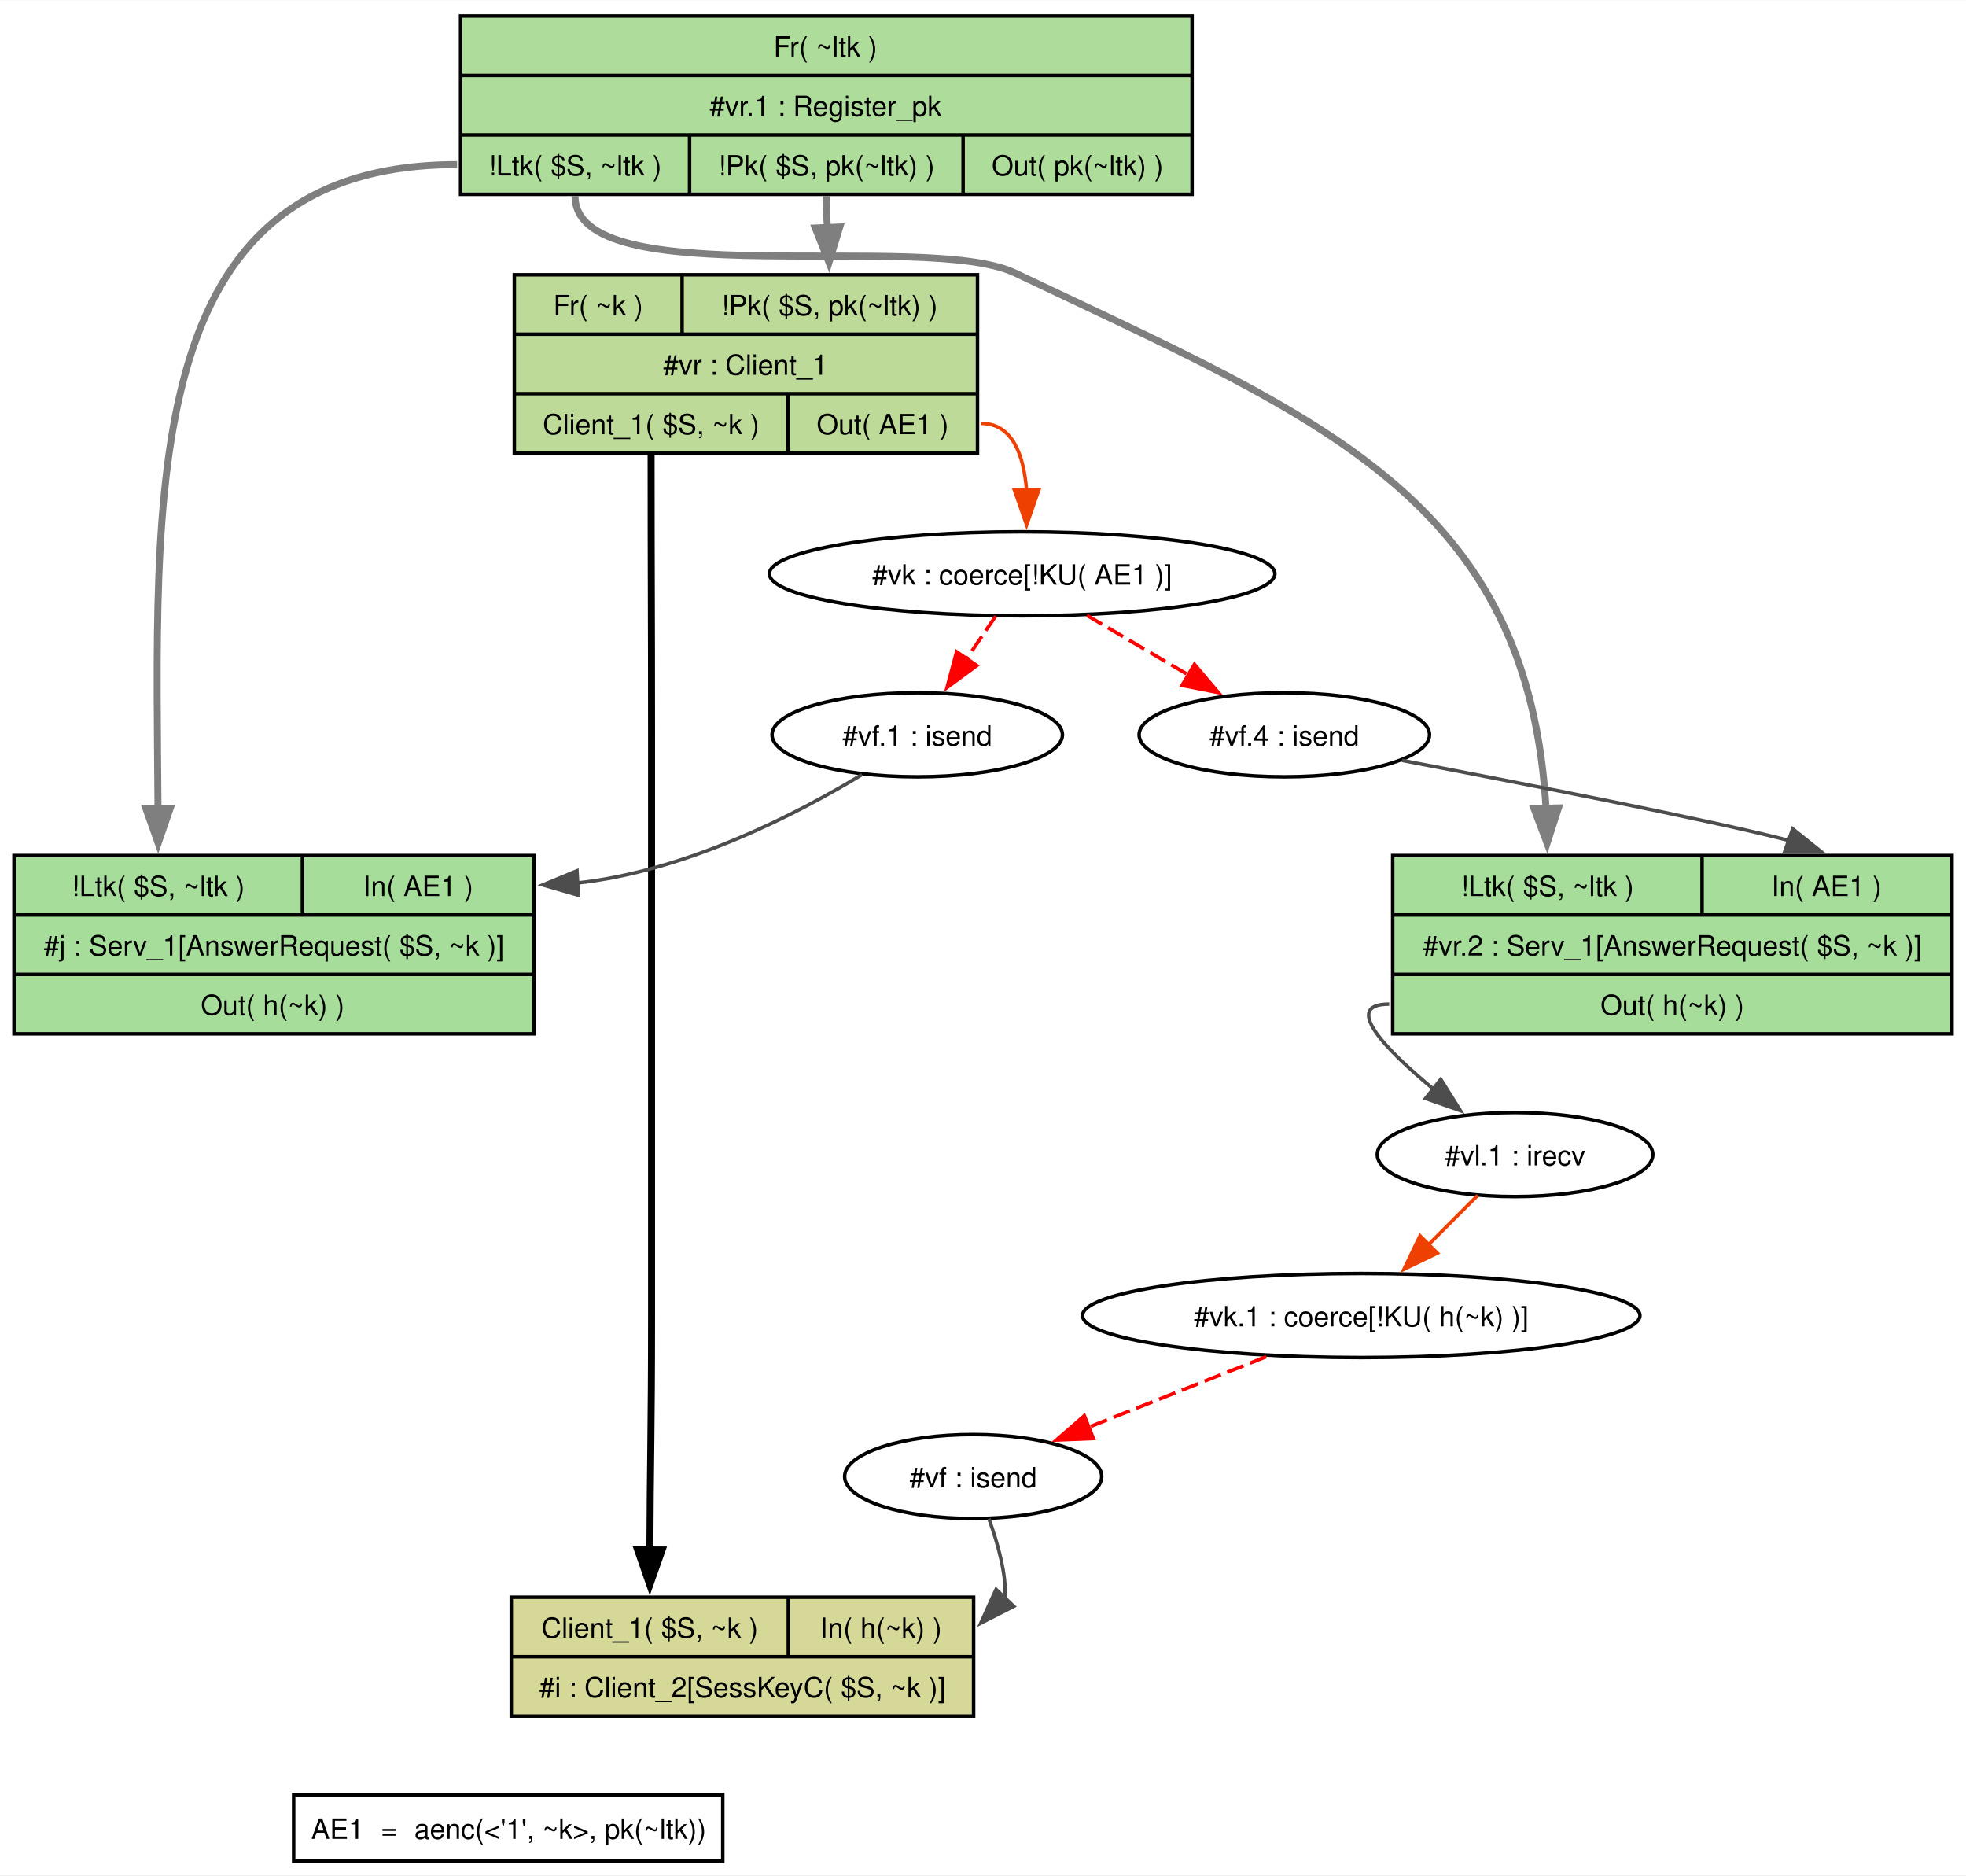
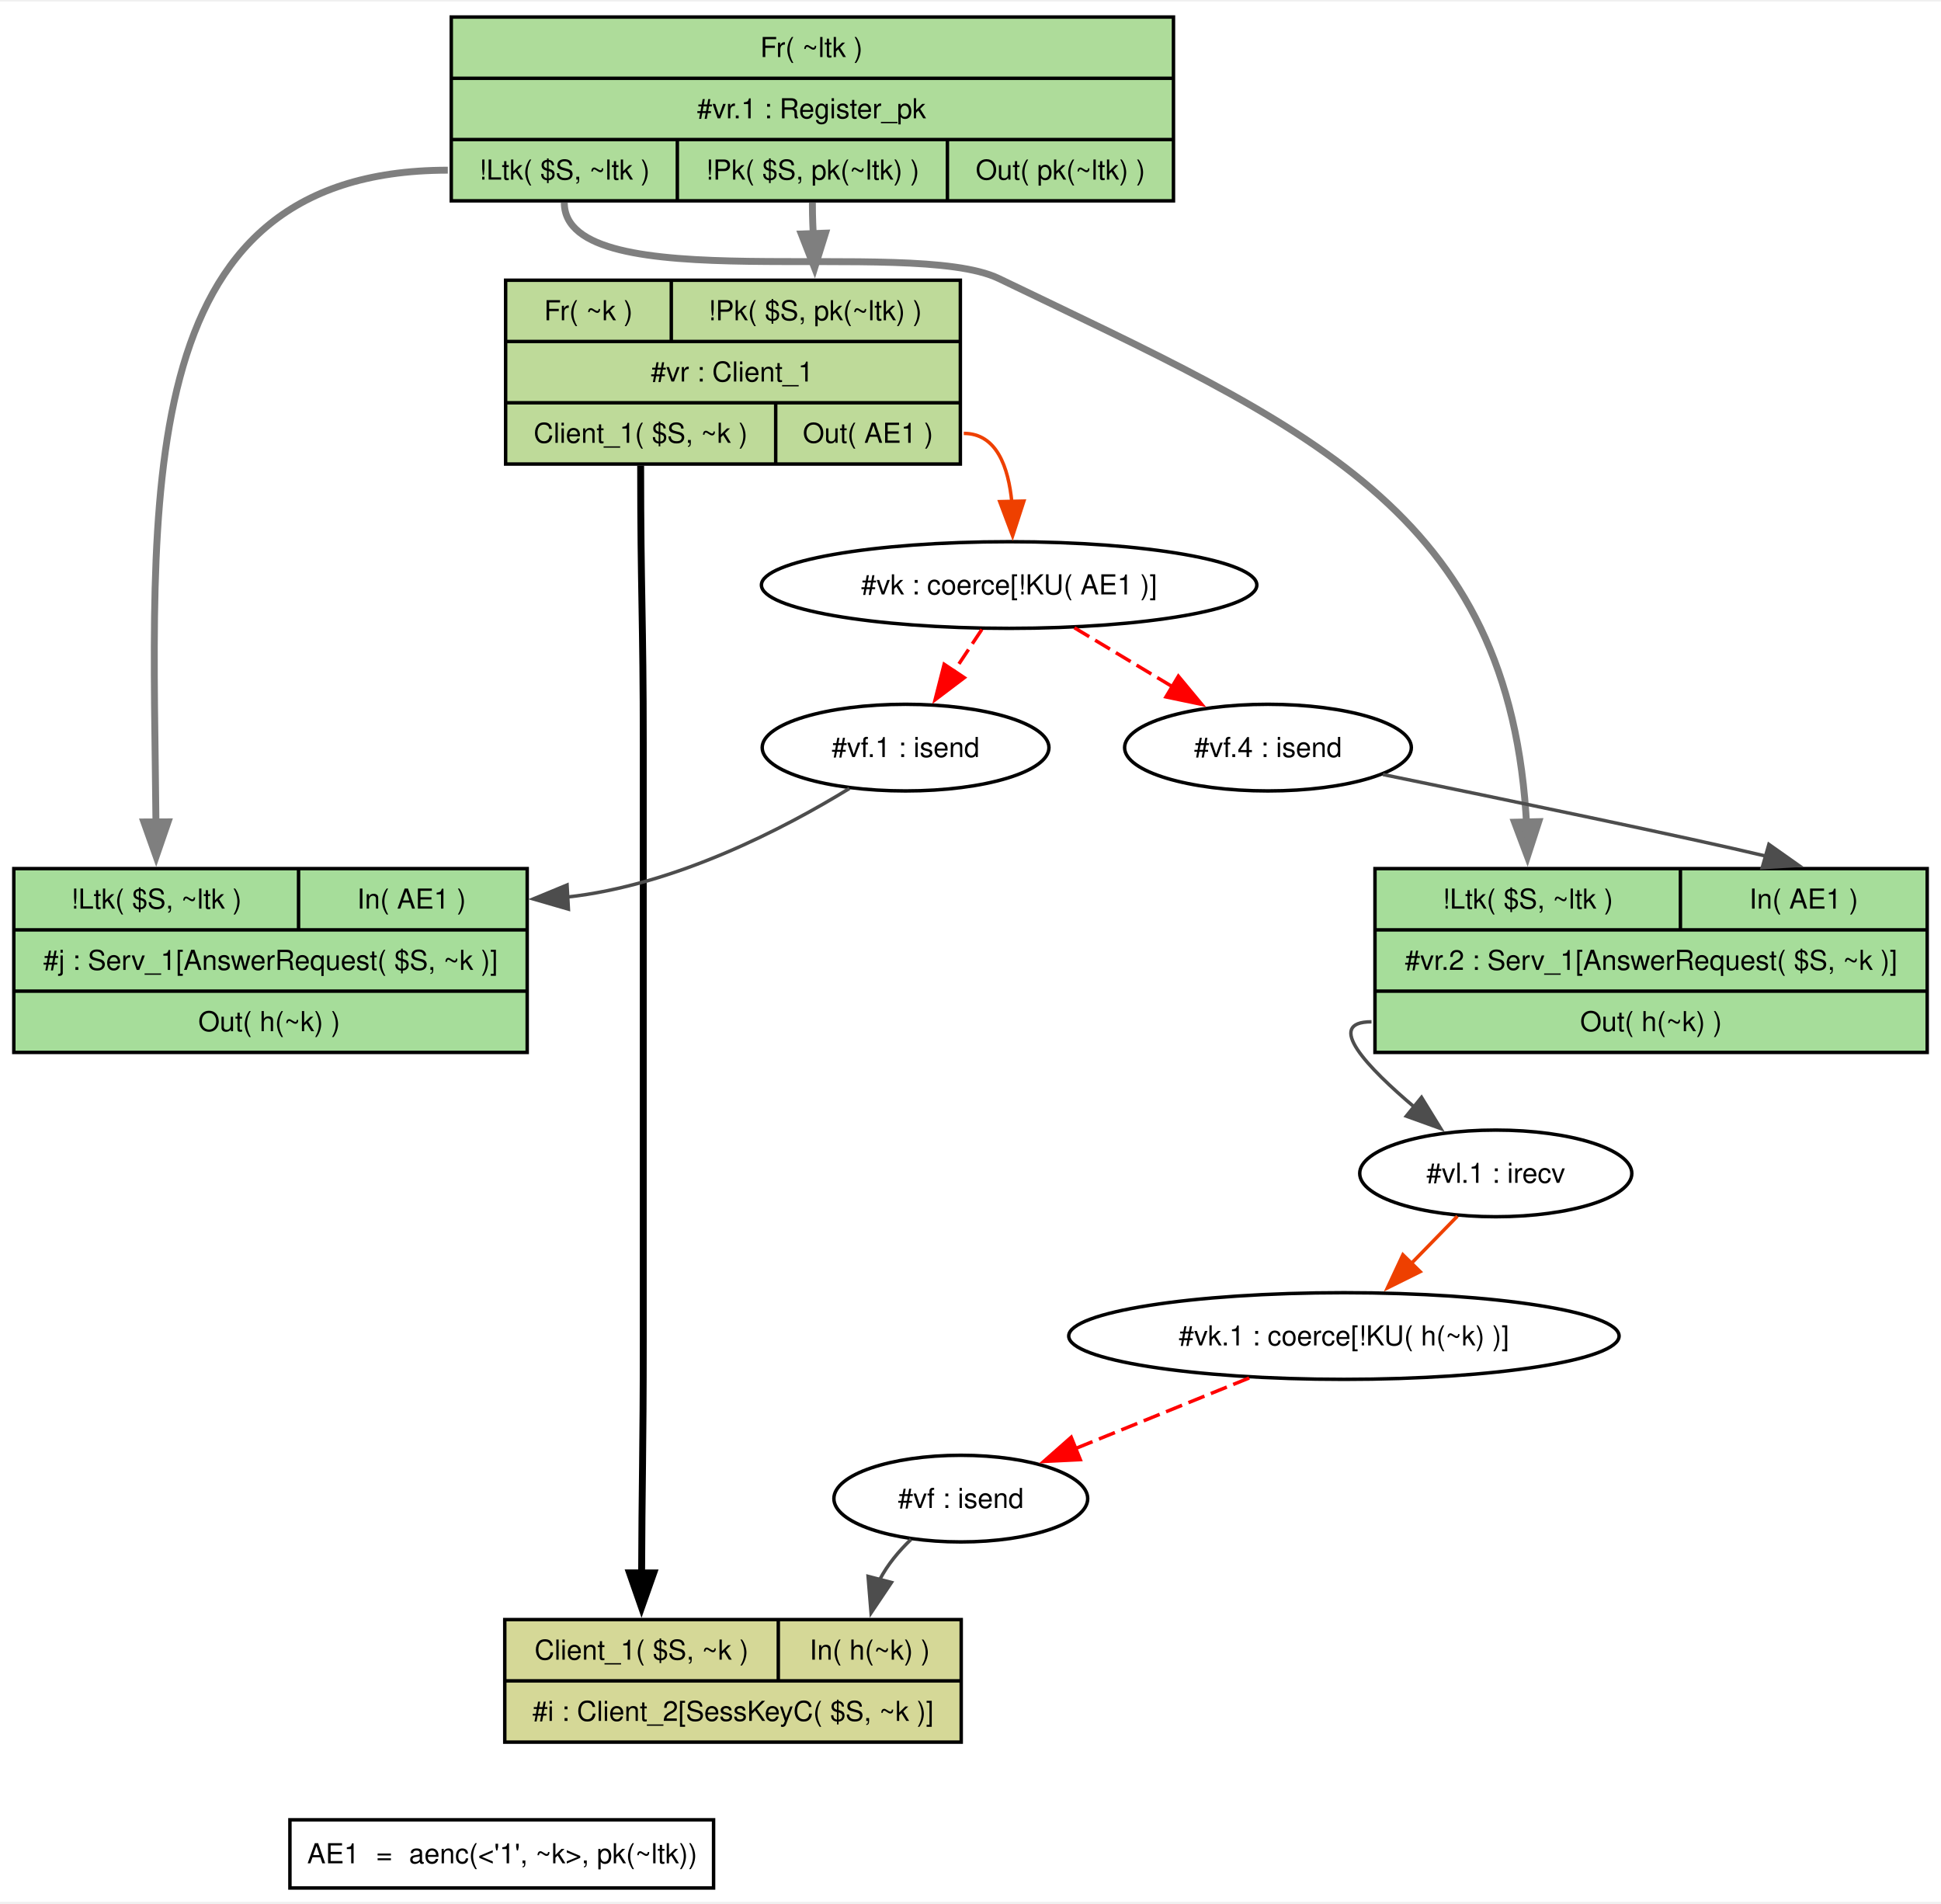
- <svg xmlns="http://www.w3.org/2000/svg" width="562pt" height="536pt" viewBox="0.00 0.00 562.38 536.21">
-   <g id="graph0" class="graph" transform="scale(1 1) rotate(0) translate(4 532.21)">
-     <polygon fill="white" stroke="none" points="-4,4 -4,-532.21 558.38,-532.21 558.38,4 -4,4" />
+ <svg xmlns="http://www.w3.org/2000/svg" width="562pt" height="551pt" viewBox="0.00 0.00 562.38 550.51">
+   <g id="graph0" class="graph" transform="scale(1 1) rotate(0) translate(4 546.51)">
+     <polygon fill="white" stroke="none" points="-4,4 -4,-546.51 558.38,-546.51 558.38,4 -4,4" />
    <g id="node1" class="node">
-       <polygon fill="#d5d897" stroke="black" points="142.25,-41.5 142.25,-75.5 274.5,-75.5 274.5,-41.5 142.25,-41.5" />
-       <text text-anchor="middle" x="181.88" y="-63.9" font-family="Helvetica,sans-Serif" font-size="8.00">Client_1( $S, ~k )</text>
-       <polyline fill="none" stroke="black" points="221.5,-58.5 221.5,-75.5" />
-       <text text-anchor="middle" x="248" y="-63.9" font-family="Helvetica,sans-Serif" font-size="8.00">In( h(~k) )</text>
-       <polyline fill="none" stroke="black" points="142.25,-58.5 274.5,-58.5" />
-       <text text-anchor="middle" x="208.38" y="-46.9" font-family="Helvetica,sans-Serif" font-size="8.00">#i : Client_2[SessKeyC( $S, ~k )]</text>
+       <polygon fill="#d5d897" stroke="black" points="142.25,-42.25 142.25,-77.75 274.5,-77.75 274.5,-42.25 142.25,-42.25" />
+       <text text-anchor="middle" x="181.88" y="-66.15" font-family="Helvetica,sans-Serif" font-size="8.00">Client_1( $S, ~k )</text>
+       <polyline fill="none" stroke="black" points="221.5,-60 221.5,-77.75" />
+       <text text-anchor="middle" x="248" y="-66.15" font-family="Helvetica,sans-Serif" font-size="8.00">In( h(~k) )</text>
+       <polyline fill="none" stroke="black" points="142.25,-60 274.5,-60" />
+       <text text-anchor="middle" x="208.38" y="-48.4" font-family="Helvetica,sans-Serif" font-size="8.00">#i : Client_2[SessKeyC( $S, ~k )]</text>
    </g>
    <g id="node12" class="node">
-       <text text-anchor="start" x="85" y="-6.4" font-family="Helvetica,sans-Serif" font-size="8.00" fill="#000000">AE1</text>
-       <text text-anchor="start" x="105" y="-6.4" font-family="Helvetica,sans-Serif" font-size="8.00">=</text>
-       <text text-anchor="start" x="114.5" y="-6.4" font-family="Helvetica,sans-Serif" font-size="8.00">aenc(&lt;'1', ~k&gt;, pk(~ltk))</text>
-       <polygon fill="none" stroke="black" points="80,0 80,-19 202.75,-19 202.75,0 80,0" />
+       <text text-anchor="start" x="85" y="-7.15" font-family="Helvetica,sans-Serif" font-size="8.00" fill="#000000">AE1</text>
+       <text text-anchor="start" x="105" y="-7.15" font-family="Helvetica,sans-Serif" font-size="8.00">=</text>
+       <text text-anchor="start" x="114.5" y="-7.15" font-family="Helvetica,sans-Serif" font-size="8.00">aenc(&lt;'1', ~k&gt;, pk(~ltk))</text>
+       <polygon fill="none" stroke="black" points="80,0 80,-19.75 202.75,-19.75 202.75,0 80,0" />
    </g>
    <g id="node2" class="node">
-       <polygon fill="#a6dd9a" stroke="black" points="0,-236.62 0,-287.62 148.75,-287.62 148.75,-236.62 0,-236.62" />
-       <text text-anchor="middle" x="41.25" y="-276.02" font-family="Helvetica,sans-Serif" font-size="8.00">!Ltk( $S, ~ltk )</text>
-       <polyline fill="none" stroke="black" points="82.5,-270.62 82.5,-287.62" />
-       <text text-anchor="middle" x="115.62" y="-276.02" font-family="Helvetica,sans-Serif" font-size="8.00">In( AE1 )</text>
-       <polyline fill="none" stroke="black" points="0,-270.62 148.75,-270.62" />
-       <text text-anchor="middle" x="74.38" y="-259.02" font-family="Helvetica,sans-Serif" font-size="8.00">#j : Serv_1[AnswerRequest( $S, ~k )]</text>
-       <polyline fill="none" stroke="black" points="0,-253.62 148.75,-253.62" />
-       <text text-anchor="middle" x="74" y="-242.02" font-family="Helvetica,sans-Serif" font-size="8.00">Out( h(~k) )</text>
+       <polygon fill="#a6dd9a" stroke="black" points="0,-242.06 0,-295.31 148.75,-295.31 148.75,-242.06 0,-242.06" />
+       <text text-anchor="middle" x="41.25" y="-283.71" font-family="Helvetica,sans-Serif" font-size="8.00">!Ltk( $S, ~ltk )</text>
+       <polyline fill="none" stroke="black" points="82.5,-277.56 82.5,-295.31" />
+       <text text-anchor="middle" x="115.25" y="-283.71" font-family="Helvetica,sans-Serif" font-size="8.00">In( AE1 )</text>
+       <polyline fill="none" stroke="black" points="0,-277.56 148.75,-277.56" />
+       <text text-anchor="middle" x="74.38" y="-265.96" font-family="Helvetica,sans-Serif" font-size="8.00">#j : Serv_1[AnswerRequest( $S, ~k )]</text>
+       <polyline fill="none" stroke="black" points="0,-259.81 148.75,-259.81" />
+       <text text-anchor="middle" x="74" y="-248.21" font-family="Helvetica,sans-Serif" font-size="8.00">Out( h(~k) )</text>
    </g>
    <g id="node3" class="node">
-       <ellipse fill="none" stroke="black" cx="274.38" cy="-110.02" rx="36.77" ry="12.02" />
-       <text text-anchor="middle" x="274.38" y="-106.92" font-family="Helvetica,sans-Serif" font-size="8.00">#vf : isend</text>
+       <ellipse fill="none" stroke="black" cx="274.38" cy="-112.8" rx="36.77" ry="12.55" />
+       <text text-anchor="middle" x="274.38" y="-110.08" font-family="Helvetica,sans-Serif" font-size="8.00">#vf : isend</text>
    </g>
    <g id="edge1" class="edge">
-       <path fill="none" stroke="#4d4d4d" d="M278.87,-97.98C281.42,-90.88 284,-81.8 283.45,-75.31" />
-       <polygon fill="#4d4d4d" stroke="#4d4d4d" points="285.99,-72.9 276.55,-68.09 280.93,-77.74 285.99,-72.9" />
+       <path fill="none" stroke="#4d4d4d" d="M259.95,-100.98C256.49,-97.66 253.14,-93.69 250.87,-89.28" />
+       <polygon fill="#4d4d4d" stroke="#4d4d4d" points="254.29,-88.51 248.38,-79.71 247.52,-90.27 254.29,-88.51" />
    </g>
    <g id="node4" class="node">
-       <ellipse fill="none" stroke="black" cx="288.38" cy="-368.19" rx="72.3" ry="12.02" />
-       <text text-anchor="middle" x="288.38" y="-365.09" font-family="Helvetica,sans-Serif" font-size="8.00">#vk : coerce[!KU( AE1 )]</text>
+       <ellipse fill="none" stroke="black" cx="288.38" cy="-377.46" rx="71.77" ry="12.55" />
+       <text text-anchor="middle" x="288.38" y="-374.74" font-family="Helvetica,sans-Serif" font-size="8.00">#vk : coerce[!KU( AE1 )]</text>
    </g>
    <g id="node6" class="node">
-       <ellipse fill="none" stroke="black" cx="258.38" cy="-322.15" rx="41.54" ry="12.02" />
-       <text text-anchor="middle" x="258.38" y="-319.05" font-family="Helvetica,sans-Serif" font-size="8.00">#vf.1 : isend</text>
+       <ellipse fill="none" stroke="black" cx="258.38" cy="-330.36" rx="41.54" ry="12.55" />
+       <text text-anchor="middle" x="258.38" y="-327.63" font-family="Helvetica,sans-Serif" font-size="8.00">#vf.1 : isend</text>
    </g>
    <g id="edge11" class="edge">
-       <path fill="none" stroke="red" stroke-dasharray="5,2" d="M280.8,-356.07C278.27,-352.35 275.35,-348.06 272.47,-343.84" />
-       <polygon fill="red" stroke="red" points="275.42,-341.95 266.9,-335.66 269.64,-345.89 275.42,-341.95" />
+       <path fill="none" stroke="red" stroke-dasharray="5,2" d="M280.49,-364.61C277.99,-360.85 275.15,-356.58 272.35,-352.37" />
+       <polygon fill="red" stroke="red" points="275.39,-350.62 266.94,-344.23 269.56,-354.5 275.39,-350.62" />
    </g>
    <g id="node11" class="node">
-       <ellipse fill="none" stroke="black" cx="363.38" cy="-322.15" rx="41.54" ry="12.02" />
-       <text text-anchor="middle" x="363.38" y="-319.05" font-family="Helvetica,sans-Serif" font-size="8.00">#vf.4 : isend</text>
+       <ellipse fill="none" stroke="black" cx="363.38" cy="-330.36" rx="41.54" ry="12.55" />
+       <text text-anchor="middle" x="363.38" y="-327.63" font-family="Helvetica,sans-Serif" font-size="8.00">#vf.4 : isend</text>
    </g>
    <g id="edge12" class="edge">
-       <path fill="none" stroke="red" stroke-dasharray="5,2" d="M306.91,-356.3C315.74,-351.12 326.46,-344.82 336.18,-339.12" />
-       <polygon fill="red" stroke="red" points="337.67,-342.3 344.52,-334.22 334.12,-336.27 337.67,-342.3" />
+       <path fill="none" stroke="red" stroke-dasharray="5,2" d="M307.3,-365.08C315.91,-359.9 326.25,-353.68 335.71,-348" />
+       <polygon fill="red" stroke="red" points="337.42,-351.05 344.19,-342.89 333.82,-345.05 337.42,-351.05" />
    </g>
    <g id="node5" class="node">
-       <polygon fill="#beda99" stroke="black" points="143.12,-402.71 143.12,-453.71 275.62,-453.71 275.62,-402.71 143.12,-402.71" />
-       <text text-anchor="middle" x="167.12" y="-442.11" font-family="Helvetica,sans-Serif" font-size="8.00">Fr( ~k )</text>
-       <polyline fill="none" stroke="black" points="191.12,-436.71 191.12,-453.71" />
-       <text text-anchor="middle" x="233.25" y="-442.11" font-family="Helvetica,sans-Serif" font-size="8.00">!Pk( $S, pk(~ltk) )</text>
-       <polyline fill="none" stroke="black" points="143.12,-436.71 275.62,-436.71" />
-       <text text-anchor="middle" x="209.25" y="-425.11" font-family="Helvetica,sans-Serif" font-size="8.00">#vr : Client_1</text>
-       <polyline fill="none" stroke="black" points="143.12,-419.71 275.62,-419.71" />
-       <text text-anchor="middle" x="182.25" y="-408.11" font-family="Helvetica,sans-Serif" font-size="8.00">Client_1( $S, ~k )</text>
-       <polyline fill="none" stroke="black" points="221.38,-402.71 221.38,-419.71" />
-       <text text-anchor="middle" x="248.5" y="-408.11" font-family="Helvetica,sans-Serif" font-size="8.00">Out( AE1 )</text>
+       <polygon fill="#beda99" stroke="black" points="142.5,-412.51 142.5,-465.76 274.25,-465.76 274.25,-412.51 142.5,-412.51" />
+       <text text-anchor="middle" x="166.5" y="-454.16" font-family="Helvetica,sans-Serif" font-size="8.00">Fr( ~k )</text>
+       <polyline fill="none" stroke="black" points="190.5,-448.01 190.5,-465.76" />
+       <text text-anchor="middle" x="232.12" y="-454.16" font-family="Helvetica,sans-Serif" font-size="8.00">!Pk( $S, pk(~ltk) )</text>
+       <polyline fill="none" stroke="black" points="142.5,-448.01 274.25,-448.01" />
+       <text text-anchor="middle" x="208.12" y="-436.41" font-family="Helvetica,sans-Serif" font-size="8.00">#vr : Client_1</text>
+       <polyline fill="none" stroke="black" points="142.5,-430.26 274.25,-430.26" />
+       <text text-anchor="middle" x="181.62" y="-418.66" font-family="Helvetica,sans-Serif" font-size="8.00">Client_1( $S, ~k )</text>
+       <polyline fill="none" stroke="black" points="220.75,-412.51 220.75,-430.26" />
+       <text text-anchor="middle" x="247.5" y="-418.66" font-family="Helvetica,sans-Serif" font-size="8.00">Out( AE1 )</text>
    </g>
    <g id="edge2" class="edge">
-       <path fill="none" stroke="black" stroke-width="2" d="M182.25,-402.21C182.25,-367.07 182.38,-358.28 182.38,-323.15 182.38,-323.15 182.38,-323.15 182.38,-155.06 182.38,-124.04 181.99,-113.56 181.89,-87.35" />
-       <polygon fill="black" stroke="black" stroke-width="2" points="185.4,-89.02 181.88,-79.03 178.4,-89.03 185.4,-89.02" />
+       <path fill="none" stroke="black" stroke-width="2" d="M181.62,-412.01C181.62,-376.16 182.38,-367.21 182.38,-331.36 182.38,-331.36 182.38,-331.36 182.38,-158.9 182.38,-127.12 181.98,-116.47 181.89,-89.48" />
+       <polygon fill="black" stroke="black" stroke-width="2" points="185.4,-91.27 181.88,-81.28 178.4,-91.28 185.4,-91.27" />
    </g>
    <g id="edge3" class="edge">
-       <path fill="none" stroke="#ee4000" d="M276.62,-411.21C285.77,-411.21 288.9,-401.86 289.66,-391.98" />
-       <polygon fill="#ee4000" stroke="#ee4000" points="293.16,-392.19 289.67,-382.18 286.16,-392.18 293.16,-392.19" />
+       <path fill="none" stroke="#ee4000" d="M275.25,-421.39C284.76,-421.39 288.19,-411.63 289.17,-401.42" />
+       <polygon fill="#ee4000" stroke="#ee4000" points="292.66,-401.78 289.39,-391.7 285.66,-401.62 292.66,-401.78" />
    </g>
    <g id="edge4" class="edge">
-       <path fill="none" stroke="#4d4d4d" d="M242.56,-310.76C224.2,-299.63 192.41,-283.1 160.87,-279.73" />
-       <polygon fill="#4d4d4d" stroke="#4d4d4d" points="161.44,-276.26 151.26,-279.21 161.05,-283.25 161.44,-276.26" />
+       <path fill="none" stroke="#4d4d4d" d="M242.11,-318.53C223.58,-307.15 191.77,-290.45 160.15,-287.05" />
+       <polygon fill="#4d4d4d" stroke="#4d4d4d" points="160.69,-283.57 150.51,-286.52 160.3,-290.56 160.69,-283.57" />
    </g>
    <g id="node7" class="node">
-       <ellipse fill="none" stroke="black" cx="385.38" cy="-156.06" rx="79.73" ry="12.02" />
-       <text text-anchor="middle" x="385.38" y="-152.96" font-family="Helvetica,sans-Serif" font-size="8.00">#vk.1 : coerce[!KU( h(~k) )]</text>
+       <ellipse fill="none" stroke="black" cx="385.38" cy="-159.9" rx="79.73" ry="12.55" />
+       <text text-anchor="middle" x="385.38" y="-157.18" font-family="Helvetica,sans-Serif" font-size="8.00">#vk.1 : coerce[!KU( h(~k) )]</text>
    </g>
    <g id="edge13" class="edge">
-       <path fill="none" stroke="red" stroke-dasharray="5,2" d="M358.22,-144.29C342.89,-138.21 323.61,-130.56 307.41,-124.13" />
-       <polygon fill="red" stroke="red" points="308.76,-120.9 298.18,-120.46 306.18,-127.41 308.76,-120.9" />
+       <path fill="none" stroke="red" stroke-dasharray="5,2" d="M357.94,-147.75C342.71,-141.57 323.65,-133.82 307.58,-127.29" />
+       <polygon fill="red" stroke="red" points="309,-124.09 298.42,-123.57 306.37,-130.58 309,-124.09" />
    </g>
    <g id="node8" class="node">
-       <ellipse fill="none" stroke="black" cx="429.38" cy="-202.1" rx="39.42" ry="12.02" />
-       <text text-anchor="middle" x="429.38" y="-199" font-family="Helvetica,sans-Serif" font-size="8.00">#vl.1 : irecv</text>
+       <ellipse fill="none" stroke="black" cx="429.38" cy="-207.01" rx="39.42" ry="12.55" />
+       <text text-anchor="middle" x="429.38" y="-204.28" font-family="Helvetica,sans-Serif" font-size="8.00">#vl.1 : irecv</text>
    </g>
    <g id="edge5" class="edge">
-       <path fill="none" stroke="#ee4000" d="M418.72,-190.44C414.42,-186.14 409.32,-181.03 404.42,-176.13" />
-       <polygon fill="#ee4000" stroke="#ee4000" points="407.16,-173.91 397.61,-169.31 402.2,-178.86 407.16,-173.91" />
+       <path fill="none" stroke="#ee4000" d="M418.27,-194.62C414.2,-190.45 409.46,-185.59 404.87,-180.88" />
+       <polygon fill="#ee4000" stroke="#ee4000" points="407.48,-178.55 397.99,-173.84 402.47,-183.44 407.48,-178.55" />
    </g>
    <g id="node9" class="node">
-       <polygon fill="#aedc9a" stroke="black" points="127.75,-476.71 127.75,-527.71 337,-527.71 337,-476.71 127.75,-476.71" />
-       <text text-anchor="middle" x="232.12" y="-516.11" font-family="Helvetica,sans-Serif" font-size="8.00">Fr( ~ltk )</text>
-       <polyline fill="none" stroke="black" points="127.75,-510.71 337,-510.71" />
-       <text text-anchor="middle" x="232.12" y="-499.11" font-family="Helvetica,sans-Serif" font-size="8.00">#vr.1 : Register_pk</text>
-       <polyline fill="none" stroke="black" points="127.75,-493.71 337,-493.71" />
-       <text text-anchor="middle" x="160.5" y="-482.11" font-family="Helvetica,sans-Serif" font-size="8.00">!Ltk( $S, ~ltk )</text>
-       <polyline fill="none" stroke="black" points="193.25,-476.71 193.25,-493.71" />
-       <text text-anchor="middle" x="232.38" y="-482.11" font-family="Helvetica,sans-Serif" font-size="8.00">!Pk( $S, pk(~ltk) )</text>
-       <polyline fill="none" stroke="black" points="271.5,-476.71 271.5,-493.71" />
-       <text text-anchor="middle" x="304.25" y="-482.11" font-family="Helvetica,sans-Serif" font-size="8.00">Out( pk(~ltk) )</text>
+       <polygon fill="#aedc9a" stroke="black" points="126.75,-488.76 126.75,-542.01 336,-542.01 336,-488.76 126.75,-488.76" />
+       <text text-anchor="middle" x="231.12" y="-530.41" font-family="Helvetica,sans-Serif" font-size="8.00">Fr( ~ltk )</text>
+       <polyline fill="none" stroke="black" points="126.75,-524.26 336,-524.26" />
+       <text text-anchor="middle" x="231.12" y="-512.66" font-family="Helvetica,sans-Serif" font-size="8.00">#vr.1 : Register_pk</text>
+       <polyline fill="none" stroke="black" points="126.75,-506.51 336,-506.51" />
+       <text text-anchor="middle" x="159.5" y="-494.91" font-family="Helvetica,sans-Serif" font-size="8.00">!Ltk( $S, ~ltk )</text>
+       <polyline fill="none" stroke="black" points="192.25,-488.76 192.25,-506.51" />
+       <text text-anchor="middle" x="231.38" y="-494.91" font-family="Helvetica,sans-Serif" font-size="8.00">!Pk( $S, pk(~ltk) )</text>
+       <polyline fill="none" stroke="black" points="270.5,-488.76 270.5,-506.51" />
+       <text text-anchor="middle" x="303.25" y="-494.91" font-family="Helvetica,sans-Serif" font-size="8.00">Out( pk(~ltk) )</text>
    </g>
    <g id="edge6" class="edge">
-       <path fill="none" stroke="#7f7f7f" stroke-width="2" d="M126.75,-485.21C35.09,-485.21 40.62,-391.58 41.21,-299.62" />
-       <polygon fill="#7f7f7f" stroke="#7f7f7f" stroke-width="2" points="44.7,-301.16 41.24,-291.15 37.7,-301.14 44.7,-301.16" />
+       <path fill="none" stroke="#7f7f7f" stroke-width="2" d="M125.75,-497.64C32.3,-497.64 40.42,-401.06 41.2,-307.23" />
+       <polygon fill="#7f7f7f" stroke="#7f7f7f" stroke-width="2" points="44.69,-308.85 41.24,-298.83 37.69,-308.82 44.69,-308.85" />
    </g>
    <g id="edge8" class="edge">
-       <path fill="none" stroke="#7f7f7f" stroke-width="2" d="M232.38,-476.21C232.38,-471.47 232.58,-468.45 232.79,-465.49" />
-       <polygon fill="#7f7f7f" stroke="#7f7f7f" stroke-width="2" points="236.22,-467.37 233.13,-457.23 229.22,-467.08 236.22,-467.37" />
+       <path fill="none" stroke="#7f7f7f" stroke-width="2" d="M231.38,-488.26C231.38,-483.52 231.55,-480.51 231.73,-477.55" />
+       <polygon fill="#7f7f7f" stroke="#7f7f7f" stroke-width="2" points="235.17,-479.4 232.02,-469.29 228.17,-479.16 235.17,-479.4" />
    </g>
    <g id="node10" class="node">
-       <polygon fill="#a6dd9a" stroke="black" points="394.38,-236.62 394.38,-287.62 554.38,-287.62 554.38,-236.62 394.38,-236.62" />
-       <text text-anchor="middle" x="438.62" y="-276.02" font-family="Helvetica,sans-Serif" font-size="8.00">!Ltk( $S, ~ltk )</text>
-       <polyline fill="none" stroke="black" points="482.88,-270.62 482.88,-287.62" />
-       <text text-anchor="middle" x="518.5" y="-276.02" font-family="Helvetica,sans-Serif" font-size="8.00">In( AE1 )</text>
-       <polyline fill="none" stroke="black" points="394.38,-270.62 554.38,-270.62" />
-       <text text-anchor="middle" x="474.38" y="-259.02" font-family="Helvetica,sans-Serif" font-size="8.00">#vr.2 : Serv_1[AnswerRequest( $S, ~k )]</text>
-       <polyline fill="none" stroke="black" points="394.38,-253.62 554.38,-253.62" />
-       <text text-anchor="middle" x="474.38" y="-242.02" font-family="Helvetica,sans-Serif" font-size="8.00">Out( h(~k) )</text>
+       <polygon fill="#a6dd9a" stroke="black" points="394.38,-242.06 394.38,-295.31 554.38,-295.31 554.38,-242.06 394.38,-242.06" />
+       <text text-anchor="middle" x="438.62" y="-283.71" font-family="Helvetica,sans-Serif" font-size="8.00">!Ltk( $S, ~ltk )</text>
+       <polyline fill="none" stroke="black" points="482.88,-277.56 482.88,-295.31" />
+       <text text-anchor="middle" x="518.62" y="-283.71" font-family="Helvetica,sans-Serif" font-size="8.00">In( AE1 )</text>
+       <polyline fill="none" stroke="black" points="394.38,-277.56 554.38,-277.56" />
+       <text text-anchor="middle" x="474.38" y="-265.96" font-family="Helvetica,sans-Serif" font-size="8.00">#vr.2 : Serv_1[AnswerRequest( $S, ~k )]</text>
+       <polyline fill="none" stroke="black" points="394.38,-259.81 554.38,-259.81" />
+       <text text-anchor="middle" x="474.38" y="-248.21" font-family="Helvetica,sans-Serif" font-size="8.00">Out( h(~k) )</text>
    </g>
    <g id="edge7" class="edge">
-       <path fill="none" stroke="#7f7f7f" stroke-width="2" d="M160.5,-476.21C160.5,-447.81 260.74,-466.42 286.38,-454.21 373.24,-412.82 433.75,-390.08 438.34,-299.51" />
-       <polygon fill="#7f7f7f" stroke="#7f7f7f" stroke-width="2" points="441.8,-301.23 438.55,-291.15 434.8,-301.06 441.8,-301.23" />
+       <path fill="none" stroke="#7f7f7f" stroke-width="2" d="M159.5,-488.26C159.5,-459.87 259.8,-478.59 285.38,-466.26 373.65,-423.71 433.9,-399.56 438.36,-307.11" />
+       <polygon fill="#7f7f7f" stroke="#7f7f7f" stroke-width="2" points="441.82,-308.91 438.55,-298.83 434.82,-308.75 441.82,-308.91" />
    </g>
    <g id="edge9" class="edge">
-       <path fill="none" stroke="#4d4d4d" d="M393.38,-245.12C379.69,-245.12 392.38,-232.12 406.33,-220.57" />
-       <polygon fill="#4d4d4d" stroke="#4d4d4d" points="408.13,-223.62 413.77,-214.65 403.77,-218.14 408.13,-223.62" />
+       <path fill="none" stroke="#4d4d4d" d="M393.38,-250.93C379.6,-250.93 392.08,-237.8 405.98,-226.06" />
+       <polygon fill="#4d4d4d" stroke="#4d4d4d" points="407.87,-229.04 413.43,-220.01 403.46,-223.6 407.87,-229.04" />
    </g>
    <g id="edge10" class="edge">
-       <path fill="none" stroke="#4d4d4d" d="M397.03,-314.82C432.14,-308.13 485.15,-297.75 507.71,-291.92" />
-       <polygon fill="#4d4d4d" stroke="#4d4d4d" points="508.8,-295.25 517.07,-288.63 506.48,-288.64 508.8,-295.25" />
+       <path fill="none" stroke="#4d4d4d" d="M396.68,-322.57C431.78,-315.38 485.07,-304.32 507.77,-298.9" />
+       <polygon fill="#4d4d4d" stroke="#4d4d4d" points="508.51,-302.33 517.17,-296.22 506.59,-295.6 508.51,-302.33" />
    </g>
  </g>
</svg>
